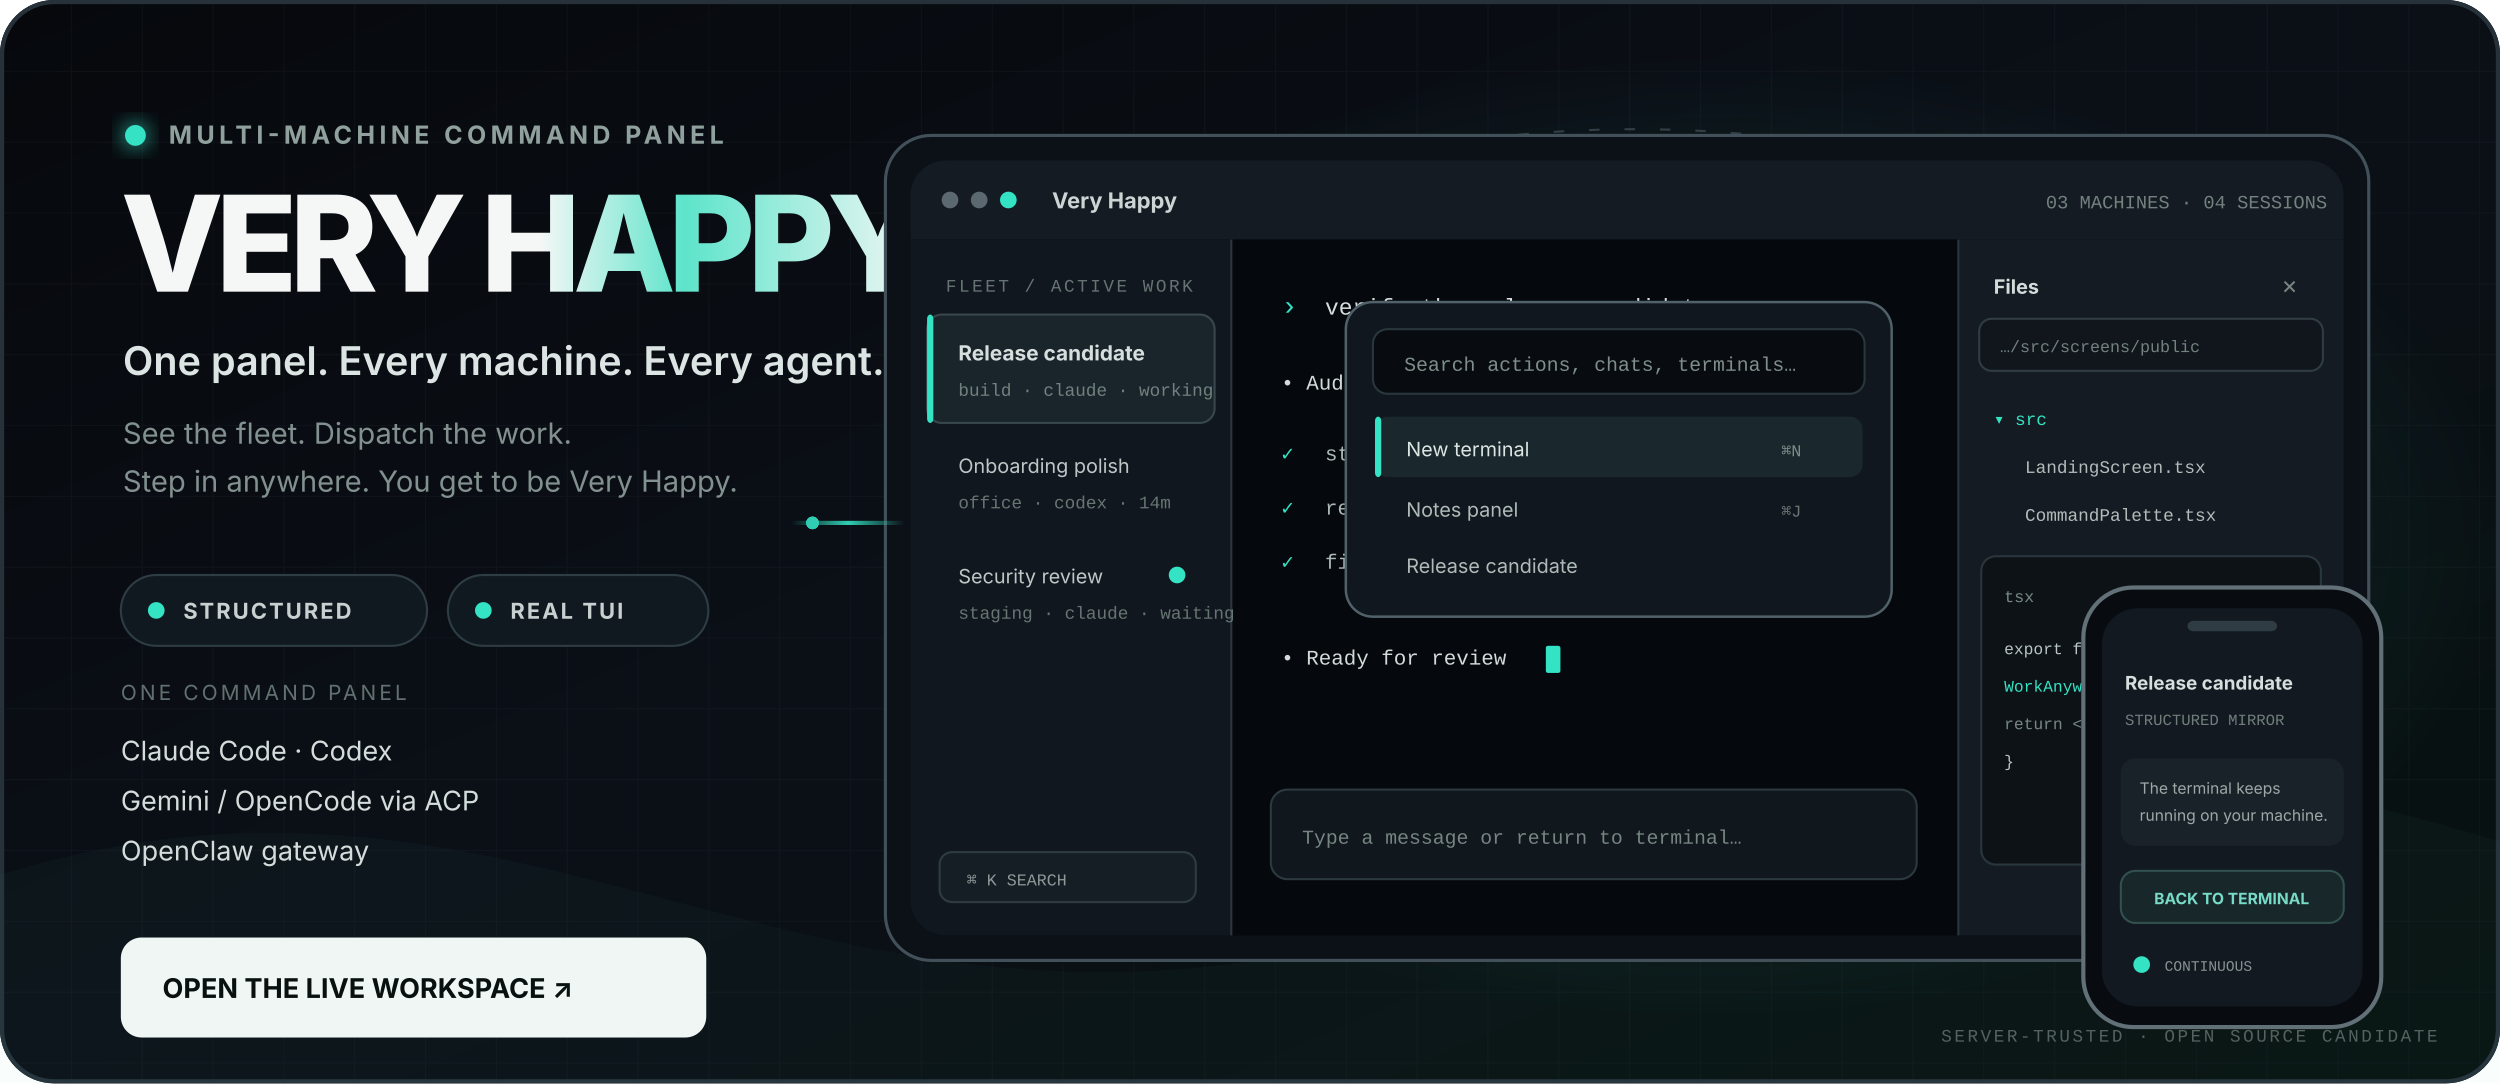
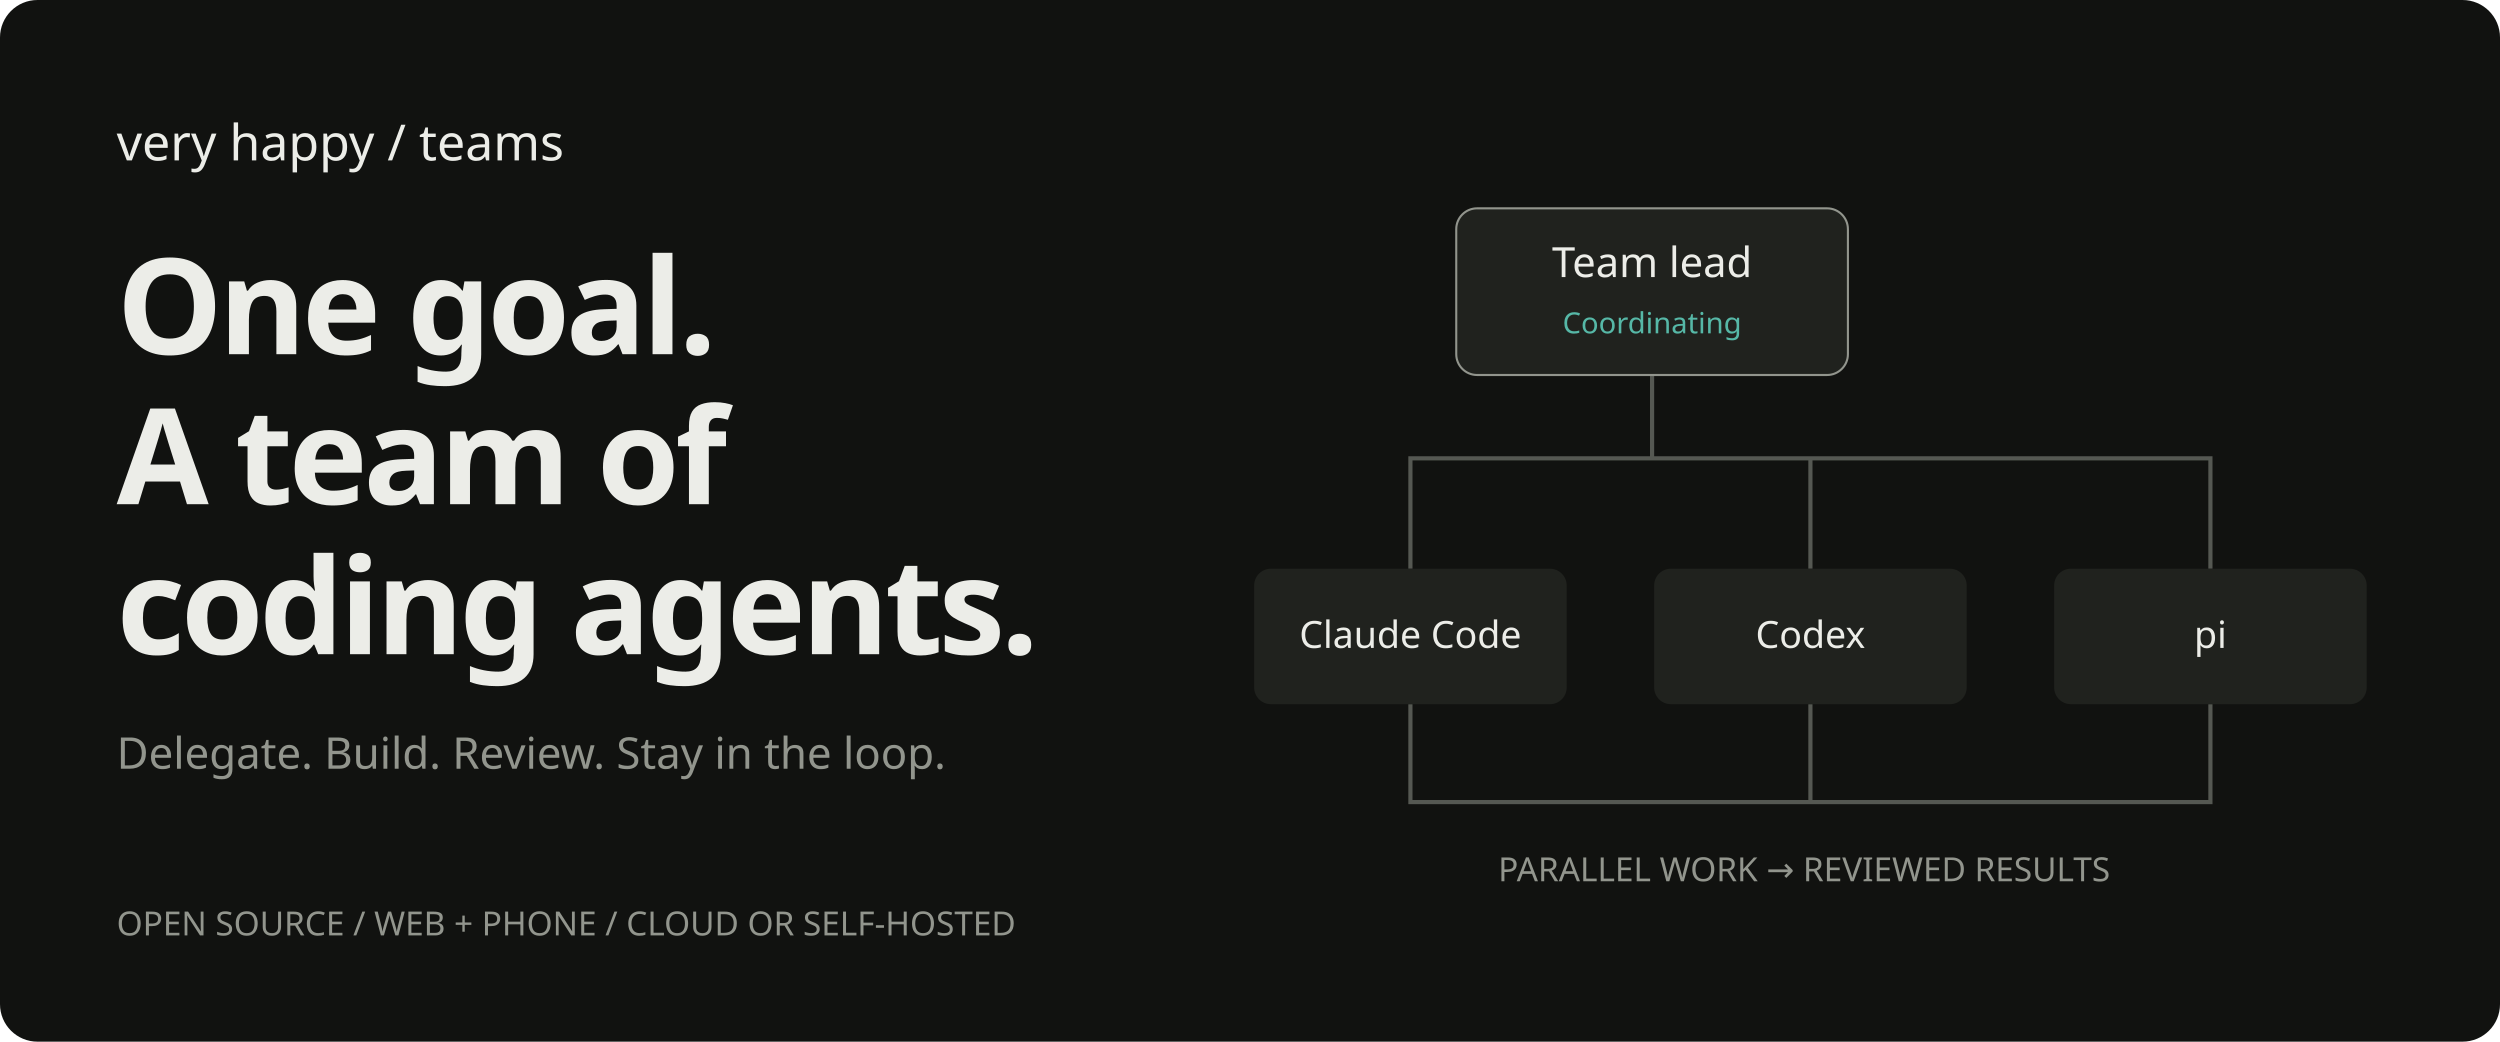
- <svg xmlns="http://www.w3.org/2000/svg" width="1200" height="520" viewBox="0 0 1200 520" role="img" aria-labelledby="title desc">
-   <defs>
-     <linearGradient id="bg" x1="0" y1="0" x2="1" y2="1">
-       <stop offset="0" stop-color="#06080c" />
-       <stop offset="0.48" stop-color="#0b1017" />
-       <stop offset="1" stop-color="#07110f" />
-     </linearGradient>
-     <linearGradient id="sheen" x1="0" y1="0" x2="1" y2="0">
-       <stop offset="0" stop-color="#f4f7f6" />
-       <stop offset="0.52" stop-color="#f4f7f6" />
-       <stop offset="0.7" stop-color="#5de4ca" />
-       <stop offset="1" stop-color="#f4f7f6" />
-     </linearGradient>
-     <linearGradient id="beam" x1="0" y1="0" x2="1" y2="0">
-       <stop offset="0" stop-color="#34e2c4" stop-opacity="0" />
-       <stop offset="0.5" stop-color="#34e2c4" />
-       <stop offset="1" stop-color="#34e2c4" stop-opacity="0" />
-     </linearGradient>
-     <radialGradient id="halo">
-       <stop offset="0" stop-color="#34e2c4" stop-opacity="0.2" />
-       <stop offset="1" stop-color="#34e2c4" stop-opacity="0" />
-     </radialGradient>
-     <pattern id="grid" width="34" height="34" patternUnits="userSpaceOnUse">
-       <path d="M34 0H0V34" fill="none" stroke="#26313a" stroke-width="1" stroke-opacity="0.45" />
-     </pattern>
-     <filter id="glow" x="-60%" y="-60%" width="220%" height="220%">
-       <feGaussianBlur stdDeviation="5" result="blur" />
-       <feMerge>
-         <feMergeNode in="blur" />
-         <feMergeNode in="SourceGraphic" />
-       </feMerge>
-     </filter>
-     <clipPath id="workspace-clip">
-       <rect x="437" y="77" width="688" height="372" rx="17" />
-     </clipPath>
-     <style>
-       text { font-family: Inter, ui-sans-serif, -apple-system, BlinkMacSystemFont, "Segoe UI", sans-serif; }
-       .mono { font-family: "SFMono-Regular", Consolas, "Liberation Mono", monospace; }
-       .packet { animation: packet 4.8s ease-in-out infinite; }
-       .packet.two { animation-delay: -1.7s; }
-       .packet.three { animation-delay: -3.2s; }
-       .pulse { animation: pulse 2.6s ease-in-out infinite; transform-origin: center; }
-       .float { animation: float 5.4s ease-in-out infinite; }
-       .scan { animation: scan 5.8s ease-in-out infinite; }
-       .cursor { animation: blink 1.05s steps(2, jump-none) infinite; }
-       .orbit { animation: orbit 18s linear infinite; transform-origin: 785px 261px; }
-       @keyframes packet { 0%, 12% { opacity: 0; transform: translateX(-54px); } 35%, 64% { opacity: 1; } 88%, 100% { opacity: 0; transform: translateX(220px); } }
-       @keyframes pulse { 0%, 100% { opacity: .45; transform: scale(.86); } 50% { opacity: 1; transform: scale(1.18); } }
-       @keyframes float { 0%, 100% { transform: translateY(0); } 50% { transform: translateY(-7px); } }
-       @keyframes scan { 0%, 100% { opacity: 0; transform: translateY(-160px); } 25%, 70% { opacity: .5; } 88% { opacity: 0; transform: translateY(260px); } }
-       @keyframes blink { 50% { opacity: 0; } }
-       @keyframes orbit { to { transform: rotate(360deg); } }
-       @media (prefers-reduced-motion: reduce) {
-         .packet, .pulse, .float, .scan, .cursor, .orbit { animation: none !important; }
-       }
-     </style>
-   </defs>
-   <rect width="1200" height="520" rx="26" fill="url(#bg)" />
-   <rect x="1" y="1" width="1198" height="518" rx="25" fill="none" stroke="#26313a" stroke-width="2" />
-   <path d="M0 420C270 336 405 548 720 430C940 348 1050 359 1200 404V520H0Z" fill="#34e2c4" opacity="0.035" />
-   <rect width="1200" height="520" rx="26" fill="url(#grid)" opacity="0.42" />
-   <ellipse cx="820" cy="258" rx="380" ry="230" fill="url(#halo)" />
-   <g transform="translate(58 58)">
-     <g>
-       <circle cx="7" cy="7" r="5" fill="#34e2c4" filter="url(#glow)" class="pulse" />
-       <text x="23" y="11" fill="#8fa09d" font-size="12" font-weight="700" letter-spacing="2.1">MULTI-MACHINE COMMAND PANEL</text>
+ <svg xmlns="http://www.w3.org/2000/svg" viewBox="0 0 1200 500" role="img" aria-labelledby="title desc">
+   <rect width="1200" height="500" rx="18" fill="#111210" />
+   <g fill="#ecede8" font-family="IBM Plex Sans,sans-serif">
+     <text x="56" y="77" font-size="24">very happy / teams</text>
+     <text x="56" y="170" font-size="64" font-weight="600" letter-spacing="-2">One goal.</text>
+     <text x="56" y="242" font-size="64" font-weight="600" letter-spacing="-2">A team of</text>
+     <text x="56" y="314" font-size="64" font-weight="600" letter-spacing="-2">coding agents.</text>
+     <text x="56" y="369" font-size="21" fill="#92958d">Delegate. Build. Review. Stay in the loop.</text>
+     <text x="56" y="449" font-size="16" fill="#92958d">OPEN SOURCE  /  WEB + PHONE  /  CLOUD OR SELF-HOSTED</text>
+     <g fill="none" stroke="#555852" stroke-width="2">
+       <path d="M793 179V220H677V273 M793 220H869V273 M869 220H1061V273 M677 338V385H1061V338 M869 338V385" />
    </g>
-     <text x="0" y="82" fill="url(#sheen)" font-size="64" font-weight="780" letter-spacing="-3.6">VERY HAPPY</text>
-     <text x="1" y="122" fill="#dce5e3" font-size="19" font-weight="620">One panel. Every machine. Every agent.</text>
-     <text x="1" y="155" fill="#82918f" font-size="14">See the fleet. Dispatch the work.</text>
-     <text x="1" y="178" fill="#82918f" font-size="14">Step in anywhere. You get to be Very Happy.</text>
-     <g transform="translate(0 218)">
-       <rect width="147" height="34" rx="17" fill="#101820" stroke="#2e3c43" />
-       <circle cx="17" cy="17" r="4" fill="#34e2c4" />
-       <text x="30" y="21" fill="#c8d1d0" font-size="10.5" font-weight="650" letter-spacing="1">STRUCTURED</text>
-       <rect x="157" width="125" height="34" rx="17" fill="#101820" stroke="#2e3c43" />
-       <circle cx="174" cy="17" r="4" fill="#34e2c4" />
-       <text x="187" y="21" fill="#c8d1d0" font-size="10.5" font-weight="650" letter-spacing="1">REAL TUI</text>
-     </g>
-     <g transform="translate(0 278)" class="mono">
-       <text x="0" y="0" fill="#62706f" font-size="10" letter-spacing="1.5">ONE COMMAND PANEL</text>
-       <text x="0" y="29" fill="#d4dddb" font-size="13">Claude Code  ·  Codex</text>
-       <text x="0" y="53" fill="#d4dddb" font-size="13">Gemini / OpenCode via ACP</text>
-       <text x="0" y="77" fill="#d4dddb" font-size="13">OpenClaw gateway</text>
-     </g>
-     <g transform="translate(0 392)">
-       <rect width="281" height="48" rx="10" fill="#f0f6f4" />
-       <text x="20" y="29" fill="#08110f" font-size="13" font-weight="750">OPEN THE LIVE WORKSPACE  ↗</text>
-     </g>
+     <rect x="699" y="100" width="188" height="80" rx="10" fill="#20221e" stroke="#92958d" />
+     <text x="793" y="133" text-anchor="middle" font-size="20">Team lead</text>
+     <text x="793" y="160" text-anchor="middle" font-size="14" fill="#56b8a7">Coordinating</text>
+     <rect x="602" y="273" width="150" height="65" rx="8" fill="#20221e" />
+     <text x="677" y="311" text-anchor="middle" font-size="18">Claude Code</text>
+     <rect x="794" y="273" width="150" height="65" rx="8" fill="#20221e" />
+     <text x="869" y="311" text-anchor="middle" font-size="18">Codex</text>
+     <rect x="986" y="273" width="150" height="65" rx="8" fill="#20221e" />
+     <text x="1061" y="311" text-anchor="middle" font-size="18">pi</text>
+     <text x="866" y="423" text-anchor="middle" font-size="16" fill="#92958d">PARALLEL WORK → REVIEWED RESULTS</text>
  </g>
-   <g class="orbit" opacity="0.68">
-     <ellipse cx="785" cy="261" rx="342" ry="199" fill="none" stroke="#42525a" stroke-dasharray="5 12" />
-     <circle cx="443" cy="261" r="4" fill="#34e2c4" filter="url(#glow)" />
-   </g>
-   <g class="float">
-     <rect x="425" y="65" width="712" height="396" rx="22" fill="#0c1118" stroke="#42505a" stroke-width="1.5" />
-     <rect x="437" y="77" width="688" height="372" rx="17" fill="#080b10" />
-     <g clip-path="url(#workspace-clip)">
-       <rect x="437" y="77" width="688" height="38" fill="#141b23" />
-       <circle cx="456" cy="96" r="4" fill="#5c6870" />
-       <circle cx="470" cy="96" r="4" fill="#5c6870" />
-       <circle cx="484" cy="96" r="4" fill="#34e2c4" />
-       <text x="505" y="100" fill="#cbd5d3" font-size="10.5" font-weight="680">Very Happy</text>
-       <text x="982" y="100" fill="#73817f" font-size="9" class="mono">03 MACHINES · 04 SESSIONS</text>
-       <rect x="437" y="115" width="154" height="334" fill="#11171e" />
-       <path d="M591 115V449" stroke="#2a353d" />
-       <text x="454" y="140" fill="#657473" font-size="8.5" class="mono" letter-spacing="1.2">FLEET / ACTIVE WORK</text>
-       <rect x="445" y="151" width="138" height="52" rx="7" fill="#1a242b" stroke="#38474d" />
-       <rect x="445" y="151" width="3" height="52" rx="2" fill="#34e2c4" />
-       <text x="460" y="173" fill="#d6dfdd" font-size="10" font-weight="700">Release candidate</text>
-       <text x="460" y="190" fill="#71817e" font-size="8.5" class="mono">build · claude · working</text>
-       <text x="460" y="227" fill="#bdc8c6" font-size="9.5">Onboarding polish</text>
-       <text x="460" y="244" fill="#667572" font-size="8.5" class="mono">office · codex · 14m</text>
-       <text x="460" y="280" fill="#bdc8c6" font-size="9.5">Security review</text>
-       <circle cx="565" cy="276" r="4" fill="#34e2c4" class="pulse" />
-       <text x="460" y="297" fill="#667572" font-size="8.5" class="mono">staging · claude · waiting</text>
-       <rect x="451" y="409" width="123" height="24" rx="6" fill="#151e25" stroke="#2e3b42" />
-       <text x="464" y="425" fill="#8c9a98" font-size="8" class="mono">⌘ K  SEARCH</text>
-       <rect x="592" y="115" width="348" height="334" fill="#05080c" />
-       <text x="615" y="151" fill="#34e2c4" font-size="13" class="mono">›</text>
-       <text x="636" y="151" fill="#d6dfdd" font-size="11" class="mono">verify the release candidate</text>
-       <text x="615" y="187" fill="#d3dcda" font-size="10" class="mono">• Auditing onboarding and mobile flows…</text>
-       <text x="615" y="221" fill="#34e2c4" font-size="10" class="mono">✓</text>
-       <text x="636" y="221" fill="#abb8b5" font-size="10" class="mono">structured conversation preserved</text>
-       <text x="615" y="247" fill="#34e2c4" font-size="10" class="mono">✓</text>
-       <text x="636" y="247" fill="#abb8b5" font-size="10" class="mono">real tmux TUI still running</text>
-       <text x="615" y="273" fill="#34e2c4" font-size="10" class="mono">✓</text>
-       <text x="636" y="273" fill="#abb8b5" font-size="10" class="mono">files + task state attached</text>
-       <text x="615" y="319" fill="#d3dcda" font-size="10" class="mono">• Ready for review</text>
-       <rect x="742" y="310" width="7" height="13" rx="1" fill="#34e2c4" class="cursor" />
-       <rect x="610" y="379" width="310" height="43" rx="8" fill="#10171d" stroke="#2c3a40" />
-       <text x="625" y="405" fill="#768582" font-size="9.5" class="mono">Type a message or return to terminal…</text>
-       <rect x="940" y="115" width="185" height="334" fill="#151b22" />
-       <path d="M940 115V449" stroke="#2a353d" />
-       <text x="957" y="141" fill="#d3dcda" font-size="9.5" font-weight="680">Files</text>
-       <text x="1095" y="141" fill="#778582" font-size="12">×</text>
-       <rect x="950" y="153" width="165" height="25" rx="6" fill="#10161c" stroke="#303c43" />
-       <text x="960" y="169" fill="#73817f" font-size="8" class="mono">…/src/screens/public</text>
-       <text x="957" y="204" fill="#34e2c4" font-size="8.5" class="mono">▾ src</text>
-       <text x="972" y="227" fill="#b1bdbb" font-size="8.5" class="mono">LandingScreen.tsx</text>
-       <text x="972" y="250" fill="#b1bdbb" font-size="8.5" class="mono">CommandPalette.tsx</text>
-       <rect x="951" y="267" width="163" height="148" rx="7" fill="#0d1217" stroke="#2a363d" />
-       <text x="962" y="289" fill="#788784" font-size="8" class="mono">tsx</text>
-       <text x="962" y="314" fill="#b9c5c2" font-size="7.8" class="mono">export function</text>
-       <text x="962" y="332" fill="#34e2c4" font-size="7.8" class="mono">  WorkAnywhere() {</text>
-       <text x="962" y="350" fill="#788784" font-size="7.8" class="mono">  return &lt;Thread /&gt;</text>
-       <text x="962" y="368" fill="#b9c5c2" font-size="7.8" class="mono">}</text>
-       <rect x="437" y="-98" width="688" height="2" fill="url(#beam)" class="scan" />
-     </g>
-   </g>
-   <g transform="translate(646 145)">
-     <g class="float">
-       <rect width="262" height="151" rx="13" fill="#10171e" stroke="#506169" stroke-width="1.2" />
-       <rect x="13" y="13" width="236" height="31" rx="7" fill="#080c10" stroke="#29373d" />
-       <text x="28" y="33" fill="#7f8e8b" font-size="9.5" class="mono">Search actions, chats, terminals…</text>
-       <rect x="14" y="55" width="234" height="29" rx="6" fill="#1a272c" />
-       <rect x="14" y="55" width="3" height="29" rx="2" fill="#34e2c4" />
-       <text x="29" y="74" fill="#dbe5e2" font-size="9.5">New terminal</text>
-       <text x="209" y="74" fill="#7e8d8a" font-size="8" class="mono">⌘N</text>
-       <text x="29" y="103" fill="#aebbb8" font-size="9.5">Notes panel</text>
-       <text x="209" y="103" fill="#687774" font-size="8" class="mono">⌘J</text>
-       <text x="29" y="130" fill="#aebbb8" font-size="9.5">Release candidate</text>
-     </g>
-   </g>
-   <g transform="translate(1000 282)">
-     <g class="float">
-       <rect width="143" height="211" rx="24" fill="#080c11" stroke="#627078" stroke-width="2" />
-       <rect x="9" y="10" width="125" height="191" rx="17" fill="#121920" />
-       <rect x="50" y="16" width="43" height="5" rx="3" fill="#303c43" />
-       <text x="20" y="49" fill="#d6dfdd" font-size="9" font-weight="700">Release candidate</text>
-       <text x="20" y="66" fill="#6f7e7b" font-size="7.5" class="mono">STRUCTURED MIRROR</text>
-       <rect x="18" y="82" width="107" height="42" rx="7" fill="#192229" />
-       <text x="27" y="99" fill="#9ca9a6" font-size="7.5">The terminal keeps</text>
-       <text x="27" y="112" fill="#9ca9a6" font-size="7.5">running on your machine.</text>
-       <rect x="18" y="136" width="107" height="25" rx="7" fill="#18272a" stroke="#31514e" />
-       <text x="34" y="152" fill="#77dbc7" font-size="7.5" font-weight="700">BACK TO TERMINAL</text>
-       <circle cx="28" cy="181" r="4" fill="#34e2c4" class="pulse" />
-       <text x="39" y="184" fill="#879592" font-size="7" class="mono">CONTINUOUS</text>
-     </g>
-   </g>
-   <g opacity="0.9">
-     <rect x="380" y="250" width="54" height="2" fill="url(#beam)" />
-     <circle cx="390" cy="251" r="3" fill="#34e2c4" class="packet" />
-     <circle cx="390" cy="251" r="3" fill="#34e2c4" class="packet two" />
-     <circle cx="390" cy="251" r="3" fill="#34e2c4" class="packet three" />
-   </g>
-   <text x="1170" y="500" fill="#53615f" font-size="8.5" text-anchor="end" class="mono" letter-spacing="1.2">SERVER-TRUSTED · OPEN SOURCE CANDIDATE</text>
</svg>
